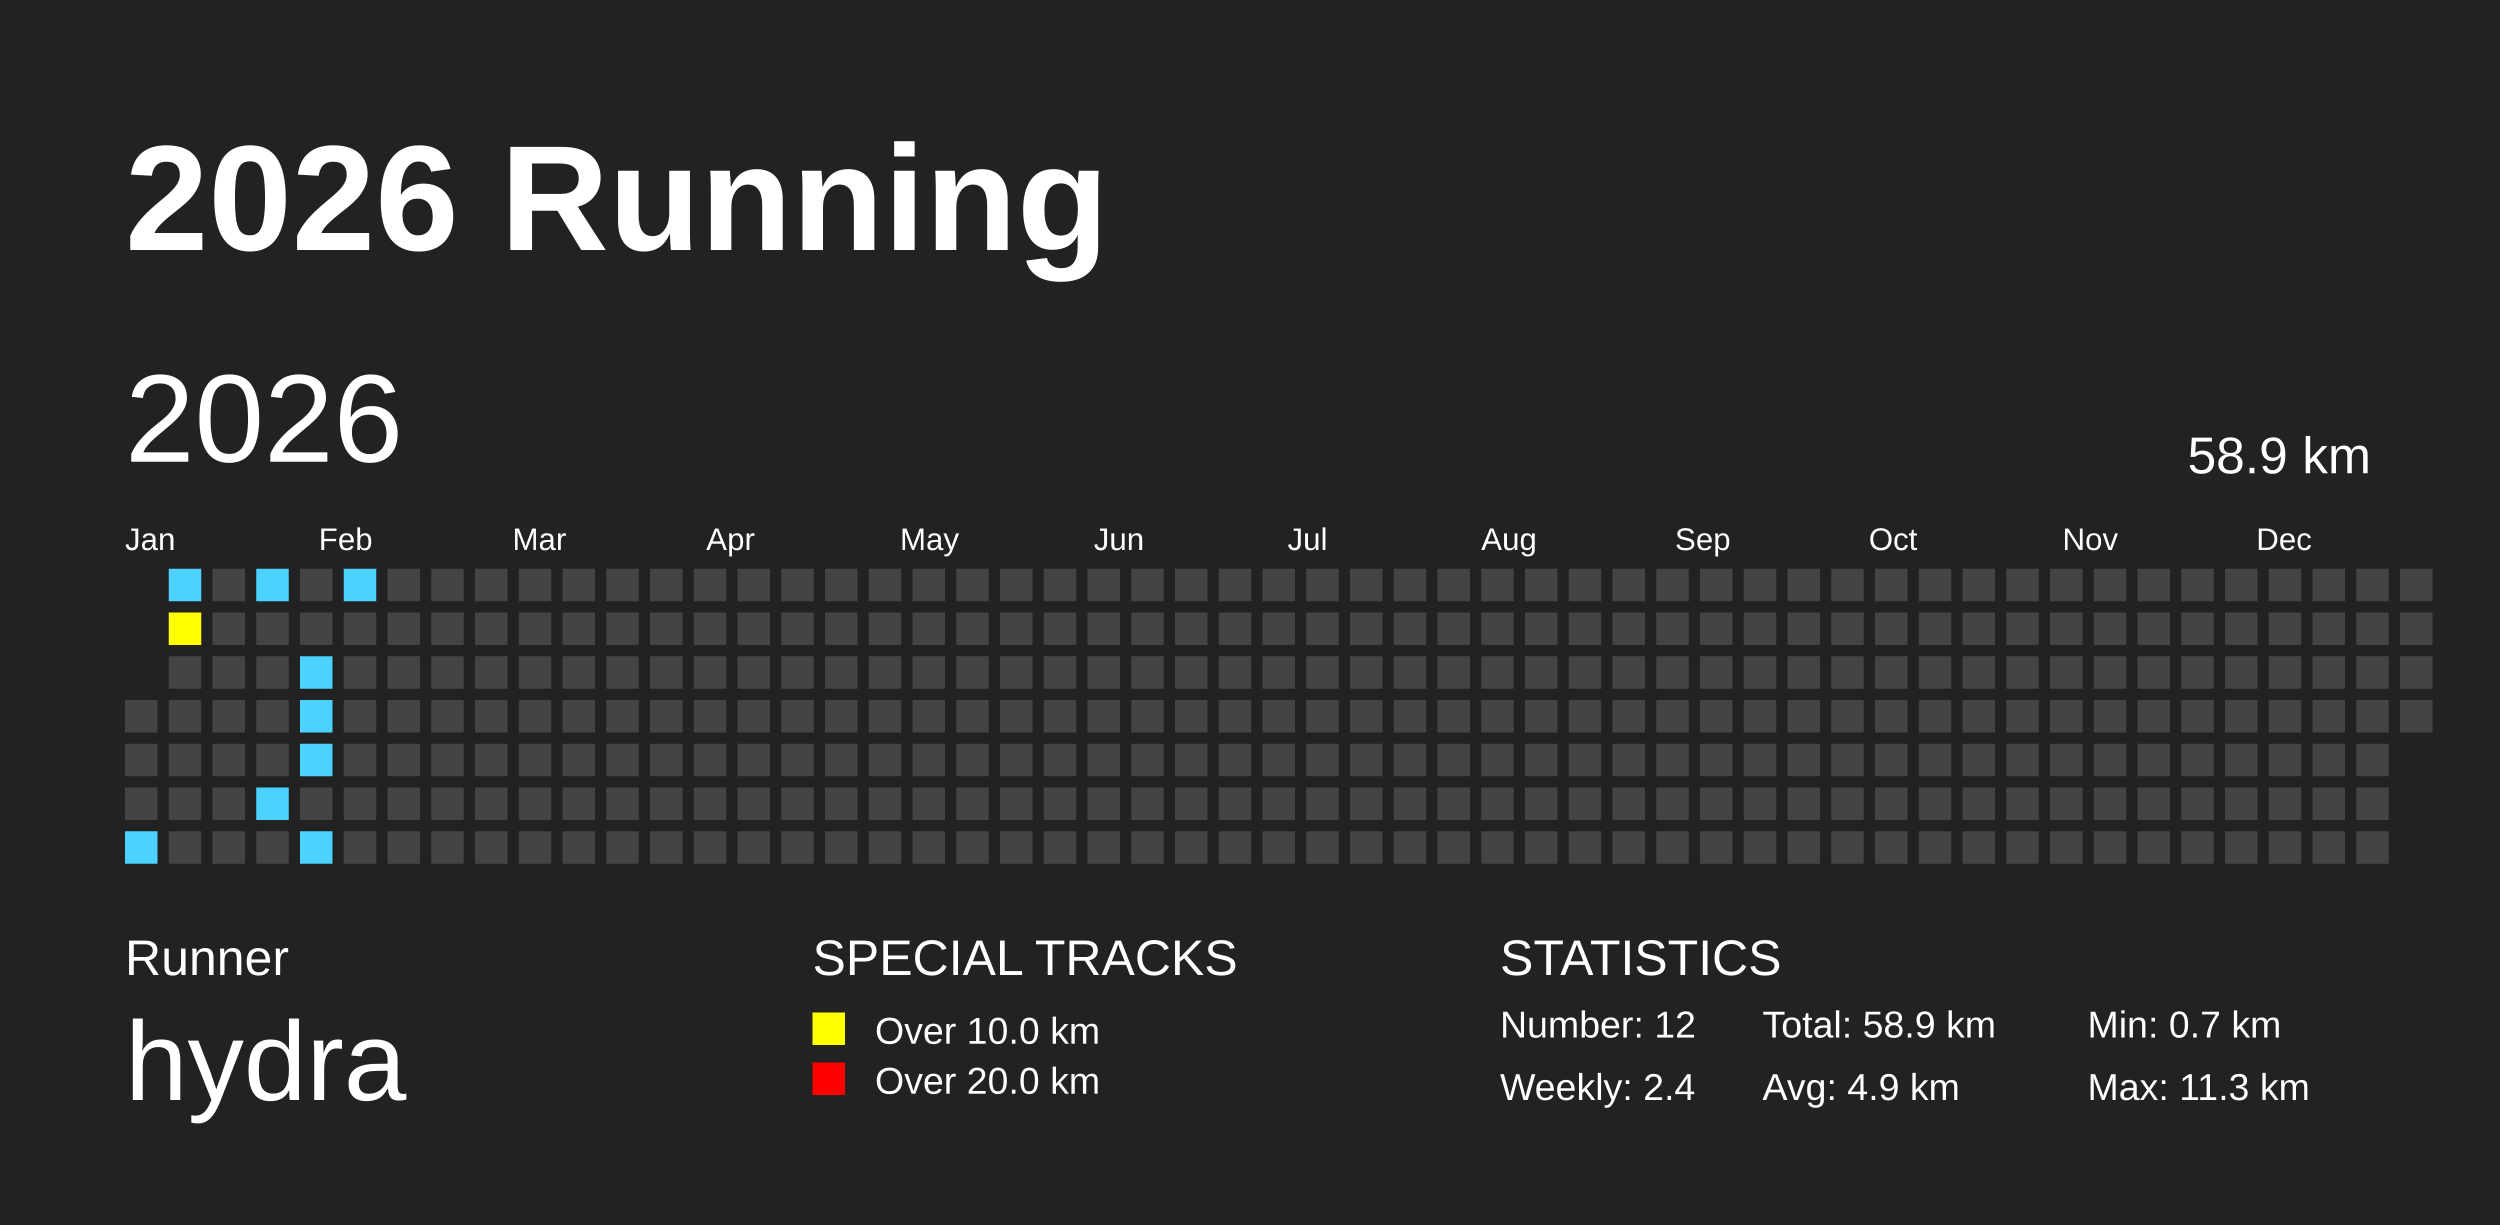
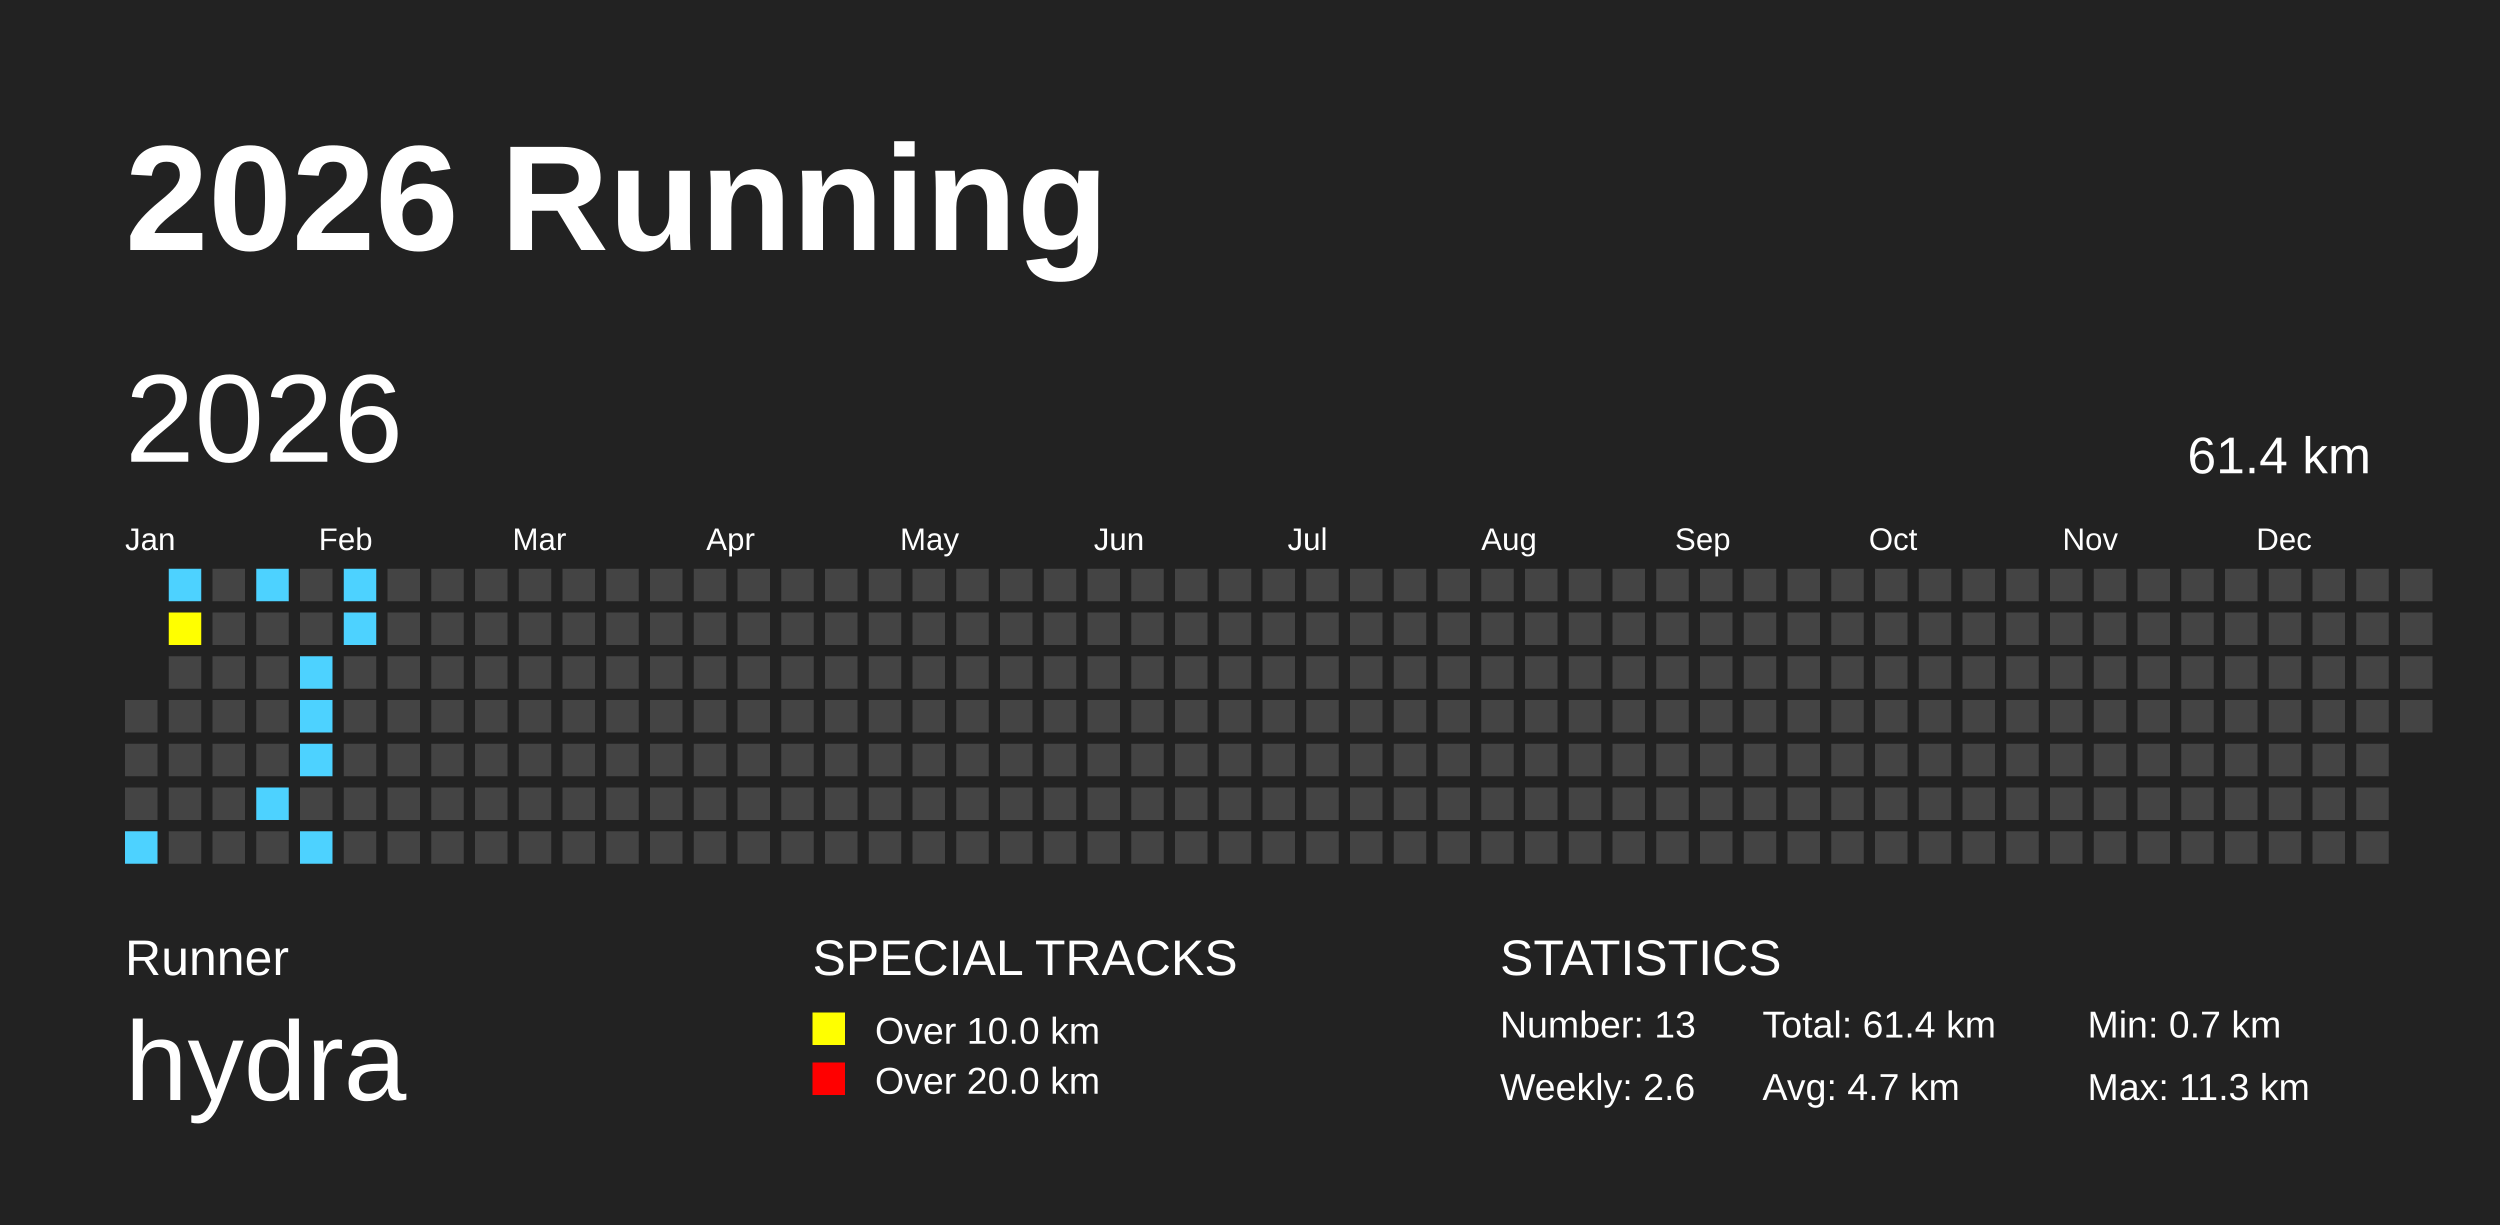
<svg xmlns="http://www.w3.org/2000/svg" baseProfile="full" height="98mm" version="1.1" viewBox="0,0,200,98" width="200mm">
  <defs />
  <rect fill="#222222" height="98" width="200" x="0" y="0" />
  <text fill="#FFFFFF" style="font-size:12px; font-family:Arial; font-weight:bold;" x="10" y="20">2026 Running</text>
  <text fill="#FFFFFF" style="font-size:4px; font-family:Arial" x="10" y="78">Runner</text>
  <text fill="#FFFFFF" style="font-size:9px; font-family:Arial" x="10" y="88">hydra</text>
  <text fill="#FFFFFF" style="font-size:4px; font-family:Arial" x="65" y="78">SPECIAL TRACKS</text>
  <rect fill="yellow" height="2.6" width="2.6" x="65" y="81" />
  <text fill="#FFFFFF" style="font-size:3px; font-family:Arial" x="70" y="83.5">Over 10.0 km</text>
  <rect fill="red" height="2.6" width="2.6" x="65" y="85" />
  <text fill="#FFFFFF" style="font-size:3px; font-family:Arial" x="70" y="87.5">Over 20.0 km</text>
  <text fill="#FFFFFF" style="font-size:4px; font-family:Arial" x="120" y="78">STATISTICS</text>
-   <text fill="#FFFFFF" style="font-size:3px; font-family:Arial" x="120" y="83">Number: 12</text>
-   <text fill="#FFFFFF" style="font-size:3px; font-family:Arial" x="120" y="88">Weekly: 2.4</text>
-   <text fill="#FFFFFF" style="font-size:3px; font-family:Arial" x="141" y="83">Total: 58.9 km</text>
-   <text fill="#FFFFFF" style="font-size:3px; font-family:Arial" x="141" y="88">Avg: 4.9 km</text>
+   <text fill="#FFFFFF" style="font-size:3px; font-family:Arial" x="120" y="83">Number: 13</text>
+   <text fill="#FFFFFF" style="font-size:3px; font-family:Arial" x="120" y="88">Weekly: 2.6</text>
+   <text fill="#FFFFFF" style="font-size:3px; font-family:Arial" x="141" y="83">Total: 61.4 km</text>
+   <text fill="#FFFFFF" style="font-size:3px; font-family:Arial" x="141" y="88">Avg: 4.7 km</text>
  <text fill="#FFFFFF" style="font-size:3px; font-family:Arial" x="167" y="83">Min: 0.7 km</text>
  <text fill="#FFFFFF" style="font-size:3px; font-family:Arial" x="167" y="88">Max: 11.3 km</text>
  <text dominant-baseline="hanging" fill="#FFFFFF" style="font-size:10.0px; font-family:Arial;" x="10" y="30">2026</text>
-   <text dominant-baseline="hanging" fill="#FFFFFF" style="font-size:4.125px; font-family:Arial;" x="175" y="35">58.9 km</text>
+   <text dominant-baseline="hanging" fill="#FFFFFF" style="font-size:4.125px; font-family:Arial;" x="175" y="35">61.4 km</text>
  <text fill="#FFFFFF" style="font-size:2.5px; font-family:Arial" x="10.0" y="44">Jan</text>
  <text fill="#FFFFFF" style="font-size:2.5px; font-family:Arial" x="25.5" y="44">Feb</text>
  <text fill="#FFFFFF" style="font-size:2.5px; font-family:Arial" x="41.0" y="44">Mar</text>
  <text fill="#FFFFFF" style="font-size:2.5px; font-family:Arial" x="56.5" y="44">Apr</text>
  <text fill="#FFFFFF" style="font-size:2.5px; font-family:Arial" x="72.0" y="44">May</text>
  <text fill="#FFFFFF" style="font-size:2.5px; font-family:Arial" x="87.5" y="44">Jun</text>
  <text fill="#FFFFFF" style="font-size:2.5px; font-family:Arial" x="103.0" y="44">Jul</text>
  <text fill="#FFFFFF" style="font-size:2.5px; font-family:Arial" x="118.5" y="44">Aug</text>
  <text fill="#FFFFFF" style="font-size:2.5px; font-family:Arial" x="134.0" y="44">Sep</text>
  <text fill="#FFFFFF" style="font-size:2.5px; font-family:Arial" x="149.5" y="44">Oct</text>
  <text fill="#FFFFFF" style="font-size:2.5px; font-family:Arial" x="165.0" y="44">Nov</text>
  <text fill="#FFFFFF" style="font-size:2.5px; font-family:Arial" x="180.5" y="44">Dec</text>
  <rect fill="#444444" height="2.6" width="2.6" x="10.0" y="56.0" />
  <rect fill="#444444" height="2.6" width="2.6" x="10.0" y="59.5" />
  <rect fill="#444444" height="2.6" width="2.6" x="10.0" y="63.0" />
  <rect fill="#4DD2FF" height="2.6" width="2.6" x="10.0" y="66.5" />
  <rect fill="#4DD2FF" height="2.6" width="2.6" x="13.5" y="45.5" />
  <rect fill="yellow" height="2.6" width="2.6" x="13.5" y="49.0" />
  <rect fill="#444444" height="2.6" width="2.6" x="13.5" y="52.5" />
  <rect fill="#444444" height="2.6" width="2.6" x="13.5" y="56.0" />
  <rect fill="#444444" height="2.6" width="2.6" x="13.5" y="59.5" />
  <rect fill="#444444" height="2.6" width="2.6" x="13.5" y="63.0" />
  <rect fill="#444444" height="2.6" width="2.6" x="13.5" y="66.5" />
  <rect fill="#444444" height="2.6" width="2.6" x="17.0" y="45.5" />
  <rect fill="#444444" height="2.6" width="2.6" x="17.0" y="49.0" />
  <rect fill="#444444" height="2.6" width="2.6" x="17.0" y="52.5" />
  <rect fill="#444444" height="2.6" width="2.6" x="17.0" y="56.0" />
  <rect fill="#444444" height="2.6" width="2.6" x="17.0" y="59.5" />
  <rect fill="#444444" height="2.6" width="2.6" x="17.0" y="63.0" />
  <rect fill="#444444" height="2.6" width="2.6" x="17.0" y="66.5" />
  <rect fill="#4DD2FF" height="2.6" width="2.6" x="20.5" y="45.5" />
  <rect fill="#444444" height="2.6" width="2.6" x="20.5" y="49.0" />
  <rect fill="#444444" height="2.6" width="2.6" x="20.5" y="52.5" />
  <rect fill="#444444" height="2.6" width="2.6" x="20.5" y="56.0" />
  <rect fill="#444444" height="2.6" width="2.6" x="20.5" y="59.5" />
  <rect fill="#4DD2FF" height="2.6" width="2.6" x="20.5" y="63.0" />
  <rect fill="#444444" height="2.6" width="2.6" x="20.5" y="66.5" />
  <rect fill="#444444" height="2.6" width="2.6" x="24.0" y="45.5" />
  <rect fill="#444444" height="2.6" width="2.6" x="24.0" y="49.0" />
  <rect fill="#4DD2FF" height="2.6" width="2.6" x="24.0" y="52.5" />
  <rect fill="#4DD2FF" height="2.6" width="2.6" x="24.0" y="56.0" />
  <rect fill="#4DD2FF" height="2.6" width="2.6" x="24.0" y="59.5" />
  <rect fill="#444444" height="2.6" width="2.6" x="24.0" y="63.0" />
  <rect fill="#4DD2FF" height="2.6" width="2.6" x="24.0" y="66.5" />
  <rect fill="#4DD2FF" height="2.6" width="2.6" x="27.5" y="45.5" />
-   <rect fill="#444444" height="2.6" width="2.6" x="27.5" y="49.0" />
+   <rect fill="#4DD2FF" height="2.6" width="2.6" x="27.5" y="49.0" />
  <rect fill="#444444" height="2.6" width="2.6" x="27.5" y="52.5" />
  <rect fill="#444444" height="2.6" width="2.6" x="27.5" y="56.0" />
  <rect fill="#444444" height="2.6" width="2.6" x="27.5" y="59.5" />
  <rect fill="#444444" height="2.6" width="2.6" x="27.5" y="63.0" />
  <rect fill="#444444" height="2.6" width="2.6" x="27.5" y="66.5" />
  <rect fill="#444444" height="2.6" width="2.6" x="31.0" y="45.5" />
  <rect fill="#444444" height="2.6" width="2.6" x="31.0" y="49.0" />
  <rect fill="#444444" height="2.6" width="2.6" x="31.0" y="52.5" />
  <rect fill="#444444" height="2.6" width="2.6" x="31.0" y="56.0" />
  <rect fill="#444444" height="2.6" width="2.6" x="31.0" y="59.5" />
  <rect fill="#444444" height="2.6" width="2.6" x="31.0" y="63.0" />
  <rect fill="#444444" height="2.6" width="2.6" x="31.0" y="66.5" />
  <rect fill="#444444" height="2.6" width="2.6" x="34.5" y="45.5" />
  <rect fill="#444444" height="2.6" width="2.6" x="34.5" y="49.0" />
  <rect fill="#444444" height="2.6" width="2.6" x="34.5" y="52.5" />
  <rect fill="#444444" height="2.6" width="2.6" x="34.5" y="56.0" />
  <rect fill="#444444" height="2.6" width="2.6" x="34.5" y="59.5" />
  <rect fill="#444444" height="2.6" width="2.6" x="34.5" y="63.0" />
  <rect fill="#444444" height="2.6" width="2.6" x="34.5" y="66.5" />
  <rect fill="#444444" height="2.6" width="2.6" x="38.0" y="45.5" />
  <rect fill="#444444" height="2.6" width="2.6" x="38.0" y="49.0" />
  <rect fill="#444444" height="2.6" width="2.6" x="38.0" y="52.5" />
  <rect fill="#444444" height="2.6" width="2.6" x="38.0" y="56.0" />
  <rect fill="#444444" height="2.6" width="2.6" x="38.0" y="59.5" />
  <rect fill="#444444" height="2.6" width="2.6" x="38.0" y="63.0" />
  <rect fill="#444444" height="2.6" width="2.6" x="38.0" y="66.5" />
  <rect fill="#444444" height="2.6" width="2.6" x="41.5" y="45.5" />
  <rect fill="#444444" height="2.6" width="2.6" x="41.5" y="49.0" />
  <rect fill="#444444" height="2.6" width="2.6" x="41.5" y="52.5" />
  <rect fill="#444444" height="2.6" width="2.6" x="41.5" y="56.0" />
  <rect fill="#444444" height="2.6" width="2.6" x="41.5" y="59.5" />
  <rect fill="#444444" height="2.6" width="2.6" x="41.5" y="63.0" />
  <rect fill="#444444" height="2.6" width="2.6" x="41.5" y="66.5" />
  <rect fill="#444444" height="2.6" width="2.6" x="45.0" y="45.5" />
  <rect fill="#444444" height="2.6" width="2.6" x="45.0" y="49.0" />
  <rect fill="#444444" height="2.6" width="2.6" x="45.0" y="52.5" />
  <rect fill="#444444" height="2.6" width="2.6" x="45.0" y="56.0" />
  <rect fill="#444444" height="2.6" width="2.6" x="45.0" y="59.5" />
  <rect fill="#444444" height="2.6" width="2.6" x="45.0" y="63.0" />
  <rect fill="#444444" height="2.6" width="2.6" x="45.0" y="66.5" />
  <rect fill="#444444" height="2.6" width="2.6" x="48.5" y="45.5" />
  <rect fill="#444444" height="2.6" width="2.6" x="48.5" y="49.0" />
  <rect fill="#444444" height="2.6" width="2.6" x="48.5" y="52.5" />
  <rect fill="#444444" height="2.6" width="2.6" x="48.5" y="56.0" />
  <rect fill="#444444" height="2.6" width="2.6" x="48.5" y="59.5" />
  <rect fill="#444444" height="2.6" width="2.6" x="48.5" y="63.0" />
  <rect fill="#444444" height="2.6" width="2.6" x="48.5" y="66.5" />
  <rect fill="#444444" height="2.6" width="2.6" x="52.0" y="45.5" />
  <rect fill="#444444" height="2.6" width="2.6" x="52.0" y="49.0" />
  <rect fill="#444444" height="2.6" width="2.6" x="52.0" y="52.5" />
  <rect fill="#444444" height="2.6" width="2.6" x="52.0" y="56.0" />
  <rect fill="#444444" height="2.6" width="2.6" x="52.0" y="59.5" />
  <rect fill="#444444" height="2.6" width="2.6" x="52.0" y="63.0" />
  <rect fill="#444444" height="2.6" width="2.6" x="52.0" y="66.5" />
  <rect fill="#444444" height="2.6" width="2.6" x="55.5" y="45.5" />
  <rect fill="#444444" height="2.6" width="2.6" x="55.5" y="49.0" />
  <rect fill="#444444" height="2.6" width="2.6" x="55.5" y="52.5" />
  <rect fill="#444444" height="2.6" width="2.6" x="55.5" y="56.0" />
  <rect fill="#444444" height="2.6" width="2.6" x="55.5" y="59.5" />
  <rect fill="#444444" height="2.6" width="2.6" x="55.5" y="63.0" />
  <rect fill="#444444" height="2.6" width="2.6" x="55.5" y="66.5" />
  <rect fill="#444444" height="2.6" width="2.6" x="59.0" y="45.5" />
  <rect fill="#444444" height="2.6" width="2.6" x="59.0" y="49.0" />
  <rect fill="#444444" height="2.6" width="2.6" x="59.0" y="52.5" />
  <rect fill="#444444" height="2.6" width="2.6" x="59.0" y="56.0" />
  <rect fill="#444444" height="2.6" width="2.6" x="59.0" y="59.5" />
  <rect fill="#444444" height="2.6" width="2.6" x="59.0" y="63.0" />
  <rect fill="#444444" height="2.6" width="2.6" x="59.0" y="66.5" />
  <rect fill="#444444" height="2.6" width="2.6" x="62.5" y="45.5" />
  <rect fill="#444444" height="2.6" width="2.6" x="62.5" y="49.0" />
  <rect fill="#444444" height="2.6" width="2.6" x="62.5" y="52.5" />
  <rect fill="#444444" height="2.6" width="2.6" x="62.5" y="56.0" />
  <rect fill="#444444" height="2.6" width="2.6" x="62.5" y="59.5" />
  <rect fill="#444444" height="2.6" width="2.6" x="62.5" y="63.0" />
  <rect fill="#444444" height="2.6" width="2.6" x="62.5" y="66.5" />
  <rect fill="#444444" height="2.6" width="2.6" x="66.0" y="45.5" />
  <rect fill="#444444" height="2.6" width="2.6" x="66.0" y="49.0" />
  <rect fill="#444444" height="2.6" width="2.6" x="66.0" y="52.5" />
  <rect fill="#444444" height="2.6" width="2.6" x="66.0" y="56.0" />
  <rect fill="#444444" height="2.6" width="2.6" x="66.0" y="59.5" />
  <rect fill="#444444" height="2.6" width="2.6" x="66.0" y="63.0" />
  <rect fill="#444444" height="2.6" width="2.6" x="66.0" y="66.5" />
  <rect fill="#444444" height="2.6" width="2.6" x="69.5" y="45.5" />
  <rect fill="#444444" height="2.6" width="2.6" x="69.5" y="49.0" />
  <rect fill="#444444" height="2.6" width="2.6" x="69.5" y="52.5" />
  <rect fill="#444444" height="2.6" width="2.6" x="69.5" y="56.0" />
  <rect fill="#444444" height="2.6" width="2.6" x="69.5" y="59.5" />
  <rect fill="#444444" height="2.6" width="2.6" x="69.5" y="63.0" />
  <rect fill="#444444" height="2.6" width="2.6" x="69.5" y="66.5" />
  <rect fill="#444444" height="2.6" width="2.6" x="73.0" y="45.5" />
  <rect fill="#444444" height="2.6" width="2.6" x="73.0" y="49.0" />
  <rect fill="#444444" height="2.6" width="2.6" x="73.0" y="52.5" />
  <rect fill="#444444" height="2.6" width="2.6" x="73.0" y="56.0" />
  <rect fill="#444444" height="2.6" width="2.6" x="73.0" y="59.5" />
  <rect fill="#444444" height="2.6" width="2.6" x="73.0" y="63.0" />
  <rect fill="#444444" height="2.6" width="2.6" x="73.0" y="66.5" />
  <rect fill="#444444" height="2.6" width="2.6" x="76.5" y="45.5" />
  <rect fill="#444444" height="2.6" width="2.6" x="76.5" y="49.0" />
  <rect fill="#444444" height="2.6" width="2.6" x="76.5" y="52.5" />
  <rect fill="#444444" height="2.6" width="2.6" x="76.5" y="56.0" />
  <rect fill="#444444" height="2.6" width="2.6" x="76.5" y="59.5" />
  <rect fill="#444444" height="2.6" width="2.6" x="76.5" y="63.0" />
  <rect fill="#444444" height="2.6" width="2.6" x="76.5" y="66.5" />
  <rect fill="#444444" height="2.6" width="2.6" x="80.0" y="45.5" />
  <rect fill="#444444" height="2.6" width="2.6" x="80.0" y="49.0" />
  <rect fill="#444444" height="2.6" width="2.6" x="80.0" y="52.5" />
  <rect fill="#444444" height="2.6" width="2.6" x="80.0" y="56.0" />
  <rect fill="#444444" height="2.6" width="2.6" x="80.0" y="59.5" />
  <rect fill="#444444" height="2.6" width="2.6" x="80.0" y="63.0" />
  <rect fill="#444444" height="2.6" width="2.6" x="80.0" y="66.5" />
  <rect fill="#444444" height="2.6" width="2.6" x="83.5" y="45.5" />
  <rect fill="#444444" height="2.6" width="2.6" x="83.5" y="49.0" />
  <rect fill="#444444" height="2.6" width="2.6" x="83.5" y="52.5" />
  <rect fill="#444444" height="2.6" width="2.6" x="83.5" y="56.0" />
  <rect fill="#444444" height="2.6" width="2.6" x="83.5" y="59.5" />
  <rect fill="#444444" height="2.6" width="2.6" x="83.5" y="63.0" />
  <rect fill="#444444" height="2.6" width="2.6" x="83.5" y="66.5" />
  <rect fill="#444444" height="2.6" width="2.6" x="87.0" y="45.5" />
  <rect fill="#444444" height="2.6" width="2.6" x="87.0" y="49.0" />
  <rect fill="#444444" height="2.6" width="2.6" x="87.0" y="52.5" />
  <rect fill="#444444" height="2.6" width="2.6" x="87.0" y="56.0" />
  <rect fill="#444444" height="2.6" width="2.6" x="87.0" y="59.5" />
  <rect fill="#444444" height="2.6" width="2.6" x="87.0" y="63.0" />
  <rect fill="#444444" height="2.6" width="2.6" x="87.0" y="66.5" />
  <rect fill="#444444" height="2.6" width="2.6" x="90.5" y="45.5" />
  <rect fill="#444444" height="2.6" width="2.6" x="90.5" y="49.0" />
  <rect fill="#444444" height="2.6" width="2.6" x="90.5" y="52.5" />
  <rect fill="#444444" height="2.6" width="2.6" x="90.5" y="56.0" />
  <rect fill="#444444" height="2.6" width="2.6" x="90.5" y="59.5" />
  <rect fill="#444444" height="2.6" width="2.6" x="90.5" y="63.0" />
  <rect fill="#444444" height="2.6" width="2.6" x="90.5" y="66.5" />
  <rect fill="#444444" height="2.6" width="2.6" x="94.0" y="45.5" />
  <rect fill="#444444" height="2.6" width="2.6" x="94.0" y="49.0" />
  <rect fill="#444444" height="2.6" width="2.6" x="94.0" y="52.5" />
  <rect fill="#444444" height="2.6" width="2.6" x="94.0" y="56.0" />
  <rect fill="#444444" height="2.6" width="2.6" x="94.0" y="59.5" />
  <rect fill="#444444" height="2.6" width="2.6" x="94.0" y="63.0" />
  <rect fill="#444444" height="2.6" width="2.6" x="94.0" y="66.5" />
  <rect fill="#444444" height="2.6" width="2.6" x="97.5" y="45.5" />
  <rect fill="#444444" height="2.6" width="2.6" x="97.5" y="49.0" />
  <rect fill="#444444" height="2.6" width="2.6" x="97.5" y="52.5" />
  <rect fill="#444444" height="2.6" width="2.6" x="97.5" y="56.0" />
  <rect fill="#444444" height="2.6" width="2.6" x="97.5" y="59.5" />
  <rect fill="#444444" height="2.6" width="2.6" x="97.5" y="63.0" />
  <rect fill="#444444" height="2.6" width="2.6" x="97.5" y="66.5" />
  <rect fill="#444444" height="2.6" width="2.6" x="101.0" y="45.5" />
  <rect fill="#444444" height="2.6" width="2.6" x="101.0" y="49.0" />
  <rect fill="#444444" height="2.6" width="2.6" x="101.0" y="52.5" />
  <rect fill="#444444" height="2.6" width="2.6" x="101.0" y="56.0" />
  <rect fill="#444444" height="2.6" width="2.6" x="101.0" y="59.5" />
  <rect fill="#444444" height="2.6" width="2.6" x="101.0" y="63.0" />
  <rect fill="#444444" height="2.6" width="2.6" x="101.0" y="66.5" />
  <rect fill="#444444" height="2.6" width="2.6" x="104.5" y="45.5" />
  <rect fill="#444444" height="2.6" width="2.6" x="104.5" y="49.0" />
  <rect fill="#444444" height="2.6" width="2.6" x="104.5" y="52.5" />
  <rect fill="#444444" height="2.6" width="2.6" x="104.5" y="56.0" />
  <rect fill="#444444" height="2.6" width="2.6" x="104.5" y="59.5" />
  <rect fill="#444444" height="2.6" width="2.6" x="104.5" y="63.0" />
  <rect fill="#444444" height="2.6" width="2.6" x="104.5" y="66.5" />
  <rect fill="#444444" height="2.6" width="2.6" x="108.0" y="45.5" />
  <rect fill="#444444" height="2.6" width="2.6" x="108.0" y="49.0" />
  <rect fill="#444444" height="2.6" width="2.6" x="108.0" y="52.5" />
  <rect fill="#444444" height="2.6" width="2.6" x="108.0" y="56.0" />
  <rect fill="#444444" height="2.6" width="2.6" x="108.0" y="59.5" />
  <rect fill="#444444" height="2.6" width="2.6" x="108.0" y="63.0" />
  <rect fill="#444444" height="2.6" width="2.6" x="108.0" y="66.5" />
  <rect fill="#444444" height="2.6" width="2.6" x="111.5" y="45.5" />
  <rect fill="#444444" height="2.6" width="2.6" x="111.5" y="49.0" />
  <rect fill="#444444" height="2.6" width="2.6" x="111.5" y="52.5" />
  <rect fill="#444444" height="2.6" width="2.6" x="111.5" y="56.0" />
  <rect fill="#444444" height="2.6" width="2.6" x="111.5" y="59.5" />
  <rect fill="#444444" height="2.6" width="2.6" x="111.5" y="63.0" />
  <rect fill="#444444" height="2.6" width="2.6" x="111.5" y="66.5" />
  <rect fill="#444444" height="2.6" width="2.6" x="115.0" y="45.5" />
  <rect fill="#444444" height="2.6" width="2.6" x="115.0" y="49.0" />
  <rect fill="#444444" height="2.6" width="2.6" x="115.0" y="52.5" />
  <rect fill="#444444" height="2.6" width="2.6" x="115.0" y="56.0" />
  <rect fill="#444444" height="2.6" width="2.6" x="115.0" y="59.5" />
  <rect fill="#444444" height="2.6" width="2.6" x="115.0" y="63.0" />
  <rect fill="#444444" height="2.6" width="2.6" x="115.0" y="66.5" />
  <rect fill="#444444" height="2.6" width="2.6" x="118.5" y="45.5" />
  <rect fill="#444444" height="2.6" width="2.6" x="118.5" y="49.0" />
  <rect fill="#444444" height="2.6" width="2.6" x="118.5" y="52.5" />
  <rect fill="#444444" height="2.6" width="2.6" x="118.5" y="56.0" />
  <rect fill="#444444" height="2.6" width="2.6" x="118.5" y="59.5" />
  <rect fill="#444444" height="2.6" width="2.6" x="118.5" y="63.0" />
  <rect fill="#444444" height="2.6" width="2.6" x="118.5" y="66.5" />
  <rect fill="#444444" height="2.6" width="2.6" x="122.0" y="45.5" />
  <rect fill="#444444" height="2.6" width="2.6" x="122.0" y="49.0" />
  <rect fill="#444444" height="2.6" width="2.6" x="122.0" y="52.5" />
  <rect fill="#444444" height="2.6" width="2.6" x="122.0" y="56.0" />
  <rect fill="#444444" height="2.6" width="2.6" x="122.0" y="59.5" />
  <rect fill="#444444" height="2.6" width="2.6" x="122.0" y="63.0" />
  <rect fill="#444444" height="2.6" width="2.6" x="122.0" y="66.5" />
  <rect fill="#444444" height="2.6" width="2.6" x="125.5" y="45.5" />
  <rect fill="#444444" height="2.6" width="2.6" x="125.5" y="49.0" />
  <rect fill="#444444" height="2.6" width="2.6" x="125.5" y="52.5" />
  <rect fill="#444444" height="2.6" width="2.6" x="125.5" y="56.0" />
  <rect fill="#444444" height="2.6" width="2.6" x="125.5" y="59.5" />
  <rect fill="#444444" height="2.6" width="2.6" x="125.5" y="63.0" />
  <rect fill="#444444" height="2.6" width="2.6" x="125.5" y="66.5" />
  <rect fill="#444444" height="2.6" width="2.6" x="129.0" y="45.5" />
  <rect fill="#444444" height="2.6" width="2.6" x="129.0" y="49.0" />
  <rect fill="#444444" height="2.6" width="2.6" x="129.0" y="52.5" />
  <rect fill="#444444" height="2.6" width="2.6" x="129.0" y="56.0" />
  <rect fill="#444444" height="2.6" width="2.6" x="129.0" y="59.5" />
  <rect fill="#444444" height="2.6" width="2.6" x="129.0" y="63.0" />
  <rect fill="#444444" height="2.6" width="2.6" x="129.0" y="66.5" />
  <rect fill="#444444" height="2.6" width="2.6" x="132.5" y="45.5" />
  <rect fill="#444444" height="2.6" width="2.6" x="132.5" y="49.0" />
  <rect fill="#444444" height="2.6" width="2.6" x="132.5" y="52.5" />
  <rect fill="#444444" height="2.6" width="2.6" x="132.5" y="56.0" />
  <rect fill="#444444" height="2.6" width="2.6" x="132.5" y="59.5" />
  <rect fill="#444444" height="2.6" width="2.6" x="132.5" y="63.0" />
  <rect fill="#444444" height="2.6" width="2.6" x="132.5" y="66.5" />
  <rect fill="#444444" height="2.6" width="2.6" x="136.0" y="45.5" />
  <rect fill="#444444" height="2.6" width="2.6" x="136.0" y="49.0" />
  <rect fill="#444444" height="2.6" width="2.6" x="136.0" y="52.5" />
  <rect fill="#444444" height="2.6" width="2.6" x="136.0" y="56.0" />
  <rect fill="#444444" height="2.6" width="2.6" x="136.0" y="59.5" />
  <rect fill="#444444" height="2.6" width="2.6" x="136.0" y="63.0" />
  <rect fill="#444444" height="2.6" width="2.6" x="136.0" y="66.5" />
  <rect fill="#444444" height="2.6" width="2.6" x="139.5" y="45.5" />
  <rect fill="#444444" height="2.6" width="2.6" x="139.5" y="49.0" />
  <rect fill="#444444" height="2.6" width="2.6" x="139.5" y="52.5" />
  <rect fill="#444444" height="2.6" width="2.6" x="139.5" y="56.0" />
  <rect fill="#444444" height="2.6" width="2.6" x="139.5" y="59.5" />
  <rect fill="#444444" height="2.6" width="2.6" x="139.5" y="63.0" />
  <rect fill="#444444" height="2.6" width="2.6" x="139.5" y="66.5" />
  <rect fill="#444444" height="2.6" width="2.6" x="143.0" y="45.5" />
  <rect fill="#444444" height="2.6" width="2.6" x="143.0" y="49.0" />
  <rect fill="#444444" height="2.6" width="2.6" x="143.0" y="52.5" />
  <rect fill="#444444" height="2.6" width="2.6" x="143.0" y="56.0" />
  <rect fill="#444444" height="2.6" width="2.6" x="143.0" y="59.5" />
  <rect fill="#444444" height="2.6" width="2.6" x="143.0" y="63.0" />
  <rect fill="#444444" height="2.6" width="2.6" x="143.0" y="66.5" />
  <rect fill="#444444" height="2.6" width="2.6" x="146.5" y="45.5" />
  <rect fill="#444444" height="2.6" width="2.6" x="146.5" y="49.0" />
  <rect fill="#444444" height="2.6" width="2.6" x="146.5" y="52.5" />
  <rect fill="#444444" height="2.6" width="2.6" x="146.5" y="56.0" />
  <rect fill="#444444" height="2.6" width="2.6" x="146.5" y="59.5" />
  <rect fill="#444444" height="2.6" width="2.6" x="146.5" y="63.0" />
  <rect fill="#444444" height="2.6" width="2.6" x="146.5" y="66.5" />
  <rect fill="#444444" height="2.6" width="2.6" x="150.0" y="45.5" />
  <rect fill="#444444" height="2.6" width="2.6" x="150.0" y="49.0" />
  <rect fill="#444444" height="2.6" width="2.6" x="150.0" y="52.5" />
  <rect fill="#444444" height="2.6" width="2.6" x="150.0" y="56.0" />
  <rect fill="#444444" height="2.6" width="2.6" x="150.0" y="59.5" />
  <rect fill="#444444" height="2.6" width="2.6" x="150.0" y="63.0" />
  <rect fill="#444444" height="2.6" width="2.6" x="150.0" y="66.5" />
  <rect fill="#444444" height="2.6" width="2.6" x="153.5" y="45.5" />
  <rect fill="#444444" height="2.6" width="2.6" x="153.5" y="49.0" />
  <rect fill="#444444" height="2.6" width="2.6" x="153.5" y="52.5" />
  <rect fill="#444444" height="2.6" width="2.6" x="153.5" y="56.0" />
  <rect fill="#444444" height="2.6" width="2.6" x="153.5" y="59.5" />
  <rect fill="#444444" height="2.6" width="2.6" x="153.5" y="63.0" />
  <rect fill="#444444" height="2.6" width="2.6" x="153.5" y="66.5" />
  <rect fill="#444444" height="2.6" width="2.6" x="157.0" y="45.5" />
  <rect fill="#444444" height="2.6" width="2.6" x="157.0" y="49.0" />
  <rect fill="#444444" height="2.6" width="2.6" x="157.0" y="52.5" />
  <rect fill="#444444" height="2.6" width="2.6" x="157.0" y="56.0" />
  <rect fill="#444444" height="2.6" width="2.6" x="157.0" y="59.5" />
  <rect fill="#444444" height="2.6" width="2.6" x="157.0" y="63.0" />
  <rect fill="#444444" height="2.6" width="2.6" x="157.0" y="66.5" />
  <rect fill="#444444" height="2.6" width="2.6" x="160.5" y="45.5" />
  <rect fill="#444444" height="2.6" width="2.6" x="160.5" y="49.0" />
  <rect fill="#444444" height="2.6" width="2.6" x="160.5" y="52.5" />
  <rect fill="#444444" height="2.6" width="2.6" x="160.5" y="56.0" />
  <rect fill="#444444" height="2.6" width="2.6" x="160.5" y="59.5" />
  <rect fill="#444444" height="2.6" width="2.6" x="160.5" y="63.0" />
  <rect fill="#444444" height="2.6" width="2.6" x="160.5" y="66.5" />
  <rect fill="#444444" height="2.6" width="2.6" x="164.0" y="45.5" />
  <rect fill="#444444" height="2.6" width="2.6" x="164.0" y="49.0" />
  <rect fill="#444444" height="2.6" width="2.6" x="164.0" y="52.5" />
  <rect fill="#444444" height="2.6" width="2.6" x="164.0" y="56.0" />
  <rect fill="#444444" height="2.6" width="2.6" x="164.0" y="59.5" />
  <rect fill="#444444" height="2.6" width="2.6" x="164.0" y="63.0" />
  <rect fill="#444444" height="2.6" width="2.6" x="164.0" y="66.5" />
  <rect fill="#444444" height="2.6" width="2.6" x="167.5" y="45.5" />
  <rect fill="#444444" height="2.6" width="2.6" x="167.5" y="49.0" />
  <rect fill="#444444" height="2.6" width="2.6" x="167.5" y="52.5" />
  <rect fill="#444444" height="2.6" width="2.6" x="167.5" y="56.0" />
  <rect fill="#444444" height="2.6" width="2.6" x="167.5" y="59.5" />
  <rect fill="#444444" height="2.6" width="2.6" x="167.5" y="63.0" />
  <rect fill="#444444" height="2.6" width="2.6" x="167.5" y="66.5" />
  <rect fill="#444444" height="2.6" width="2.6" x="171.0" y="45.5" />
  <rect fill="#444444" height="2.6" width="2.6" x="171.0" y="49.0" />
  <rect fill="#444444" height="2.6" width="2.6" x="171.0" y="52.5" />
  <rect fill="#444444" height="2.6" width="2.6" x="171.0" y="56.0" />
  <rect fill="#444444" height="2.6" width="2.6" x="171.0" y="59.5" />
  <rect fill="#444444" height="2.6" width="2.6" x="171.0" y="63.0" />
  <rect fill="#444444" height="2.6" width="2.6" x="171.0" y="66.5" />
  <rect fill="#444444" height="2.6" width="2.6" x="174.5" y="45.5" />
  <rect fill="#444444" height="2.6" width="2.6" x="174.5" y="49.0" />
  <rect fill="#444444" height="2.6" width="2.6" x="174.5" y="52.5" />
  <rect fill="#444444" height="2.6" width="2.6" x="174.5" y="56.0" />
  <rect fill="#444444" height="2.6" width="2.6" x="174.5" y="59.5" />
  <rect fill="#444444" height="2.6" width="2.6" x="174.5" y="63.0" />
  <rect fill="#444444" height="2.6" width="2.6" x="174.5" y="66.5" />
  <rect fill="#444444" height="2.6" width="2.6" x="178.0" y="45.5" />
  <rect fill="#444444" height="2.6" width="2.6" x="178.0" y="49.0" />
  <rect fill="#444444" height="2.6" width="2.6" x="178.0" y="52.5" />
  <rect fill="#444444" height="2.6" width="2.6" x="178.0" y="56.0" />
  <rect fill="#444444" height="2.6" width="2.6" x="178.0" y="59.5" />
  <rect fill="#444444" height="2.6" width="2.6" x="178.0" y="63.0" />
  <rect fill="#444444" height="2.6" width="2.6" x="178.0" y="66.5" />
  <rect fill="#444444" height="2.6" width="2.6" x="181.5" y="45.5" />
  <rect fill="#444444" height="2.6" width="2.6" x="181.5" y="49.0" />
  <rect fill="#444444" height="2.6" width="2.6" x="181.5" y="52.5" />
  <rect fill="#444444" height="2.6" width="2.6" x="181.5" y="56.0" />
  <rect fill="#444444" height="2.6" width="2.6" x="181.5" y="59.5" />
  <rect fill="#444444" height="2.6" width="2.6" x="181.5" y="63.0" />
  <rect fill="#444444" height="2.6" width="2.6" x="181.5" y="66.5" />
  <rect fill="#444444" height="2.6" width="2.6" x="185.0" y="45.5" />
  <rect fill="#444444" height="2.6" width="2.6" x="185.0" y="49.0" />
  <rect fill="#444444" height="2.6" width="2.6" x="185.0" y="52.5" />
  <rect fill="#444444" height="2.6" width="2.6" x="185.0" y="56.0" />
  <rect fill="#444444" height="2.6" width="2.6" x="185.0" y="59.5" />
  <rect fill="#444444" height="2.6" width="2.6" x="185.0" y="63.0" />
  <rect fill="#444444" height="2.6" width="2.6" x="185.0" y="66.5" />
  <rect fill="#444444" height="2.6" width="2.6" x="188.5" y="45.5" />
  <rect fill="#444444" height="2.6" width="2.6" x="188.5" y="49.0" />
  <rect fill="#444444" height="2.6" width="2.6" x="188.5" y="52.5" />
  <rect fill="#444444" height="2.6" width="2.6" x="188.5" y="56.0" />
  <rect fill="#444444" height="2.6" width="2.6" x="188.5" y="59.5" />
  <rect fill="#444444" height="2.6" width="2.6" x="188.5" y="63.0" />
  <rect fill="#444444" height="2.6" width="2.6" x="188.5" y="66.5" />
  <rect fill="#444444" height="2.6" width="2.6" x="192.0" y="45.5" />
  <rect fill="#444444" height="2.6" width="2.6" x="192.0" y="49.0" />
  <rect fill="#444444" height="2.6" width="2.6" x="192.0" y="52.5" />
  <rect fill="#444444" height="2.6" width="2.6" x="192.0" y="56.0" />
</svg>
